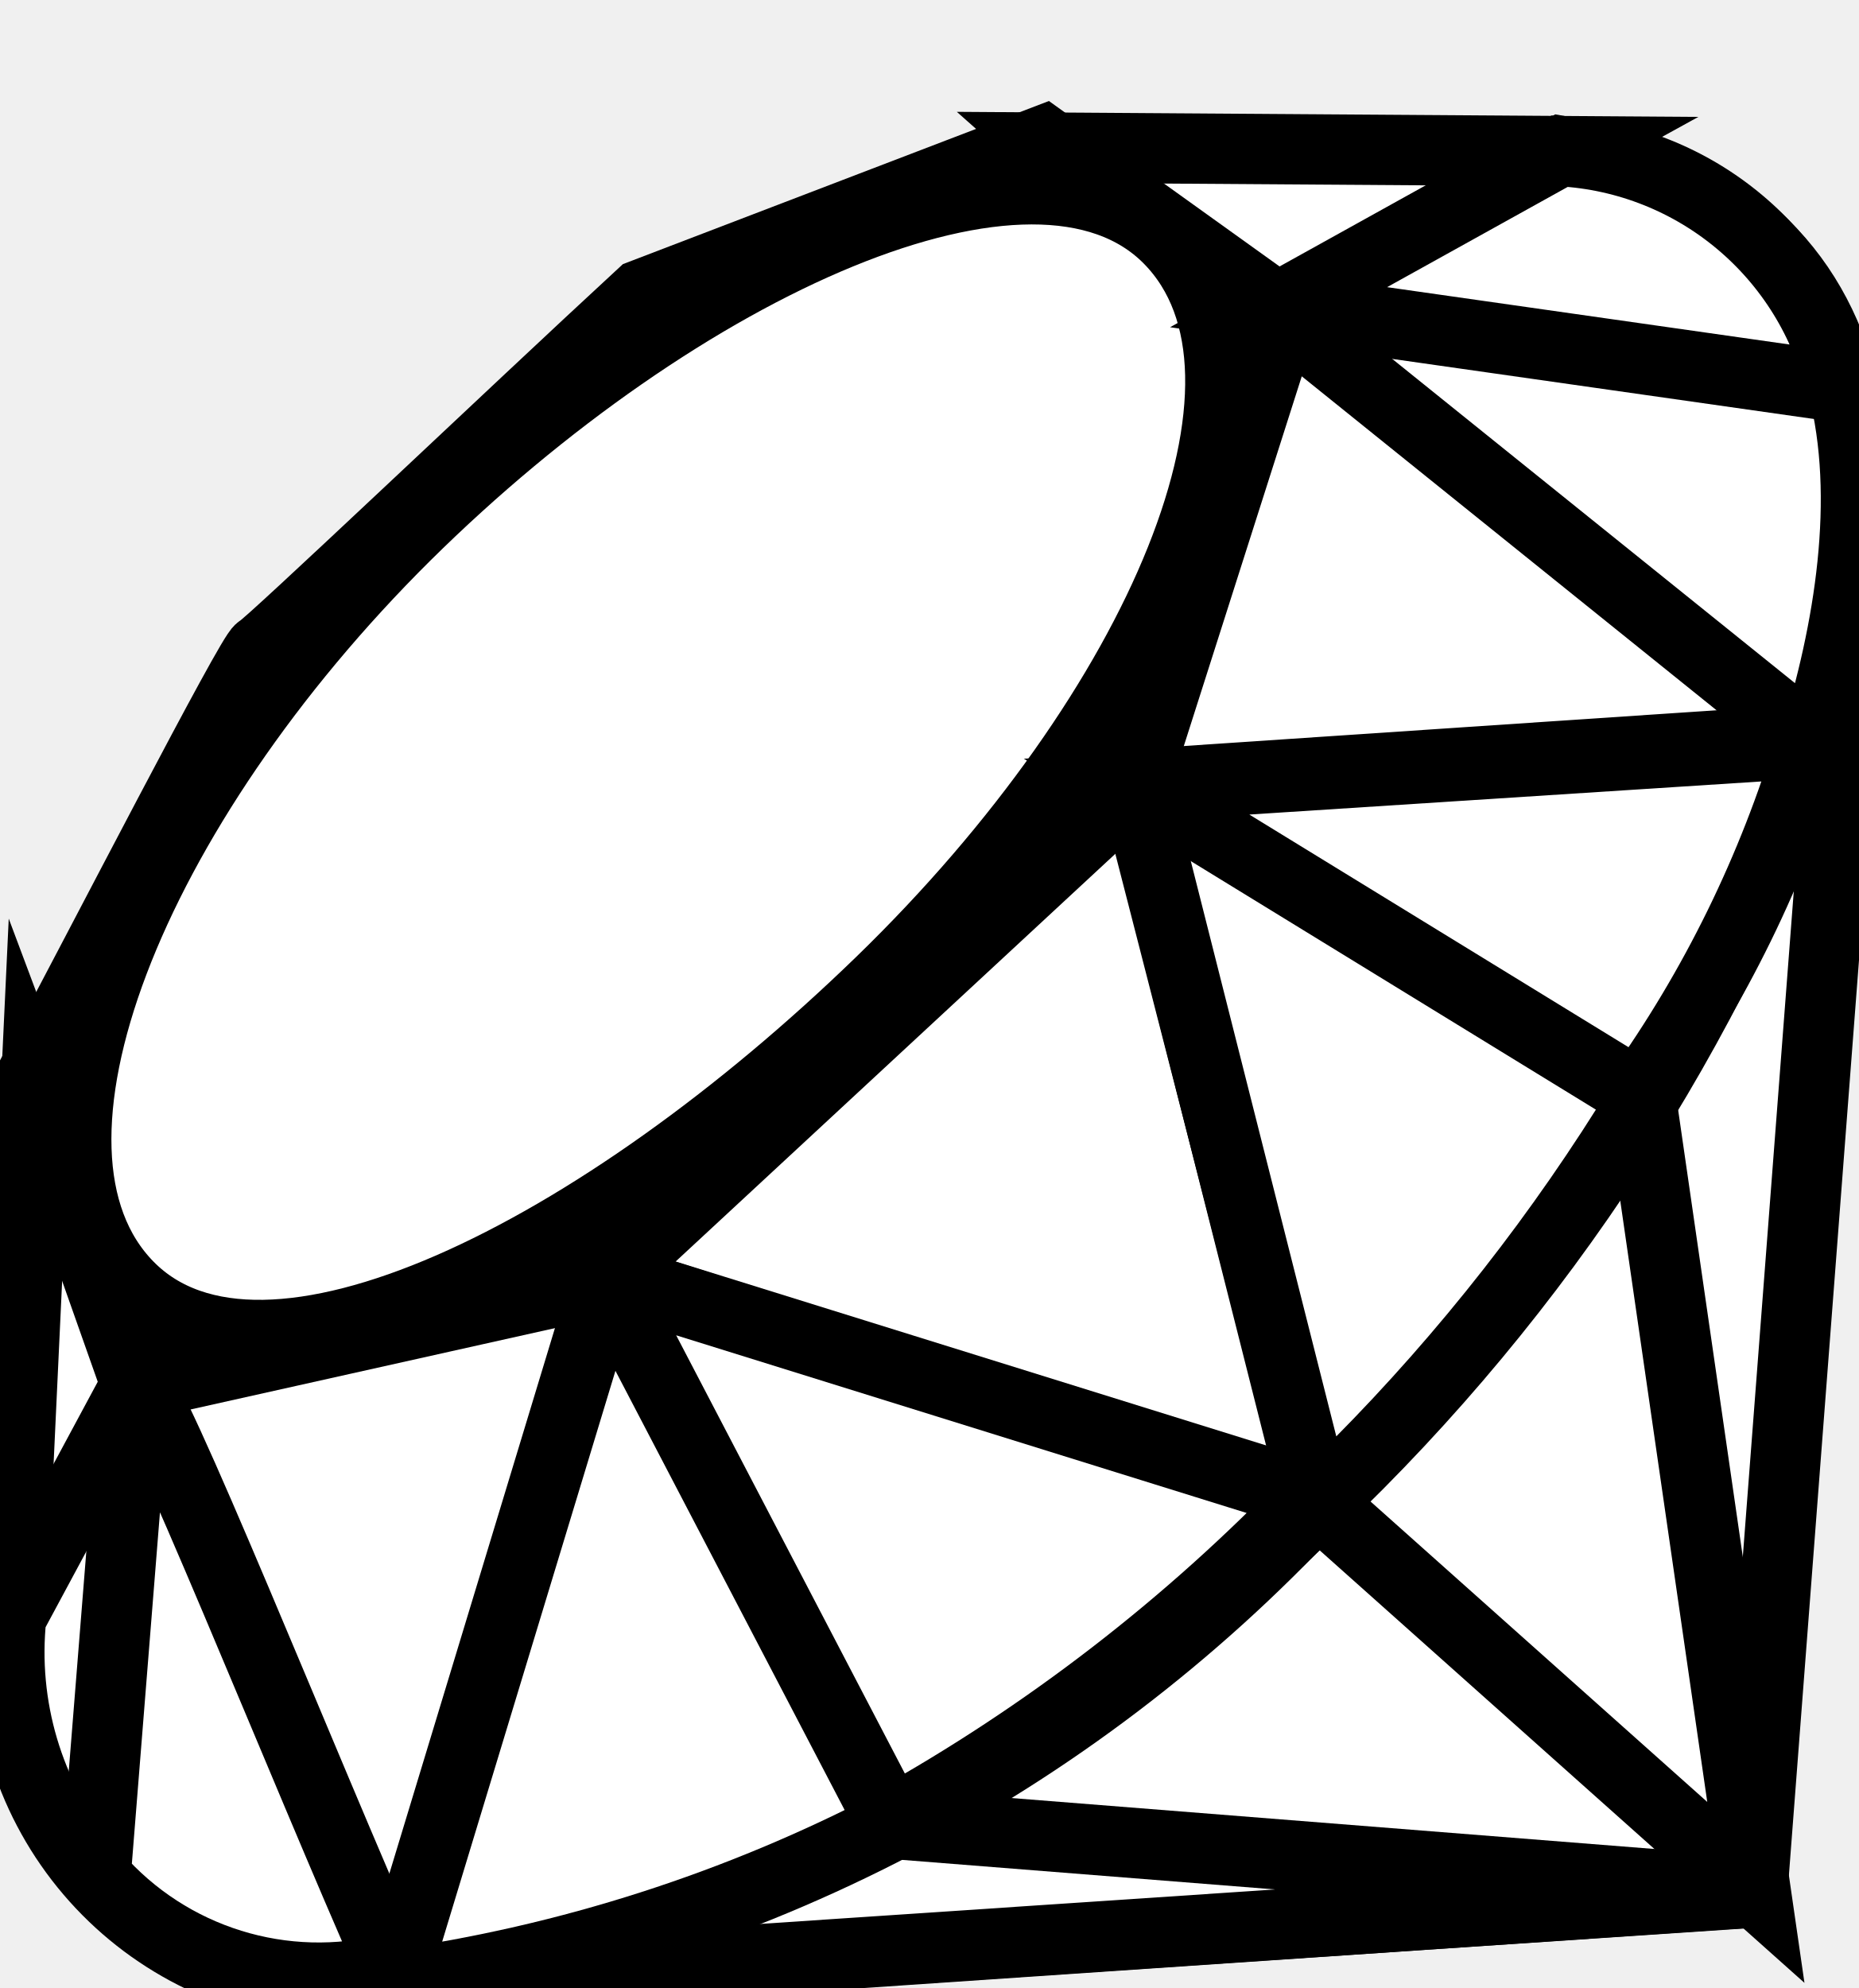
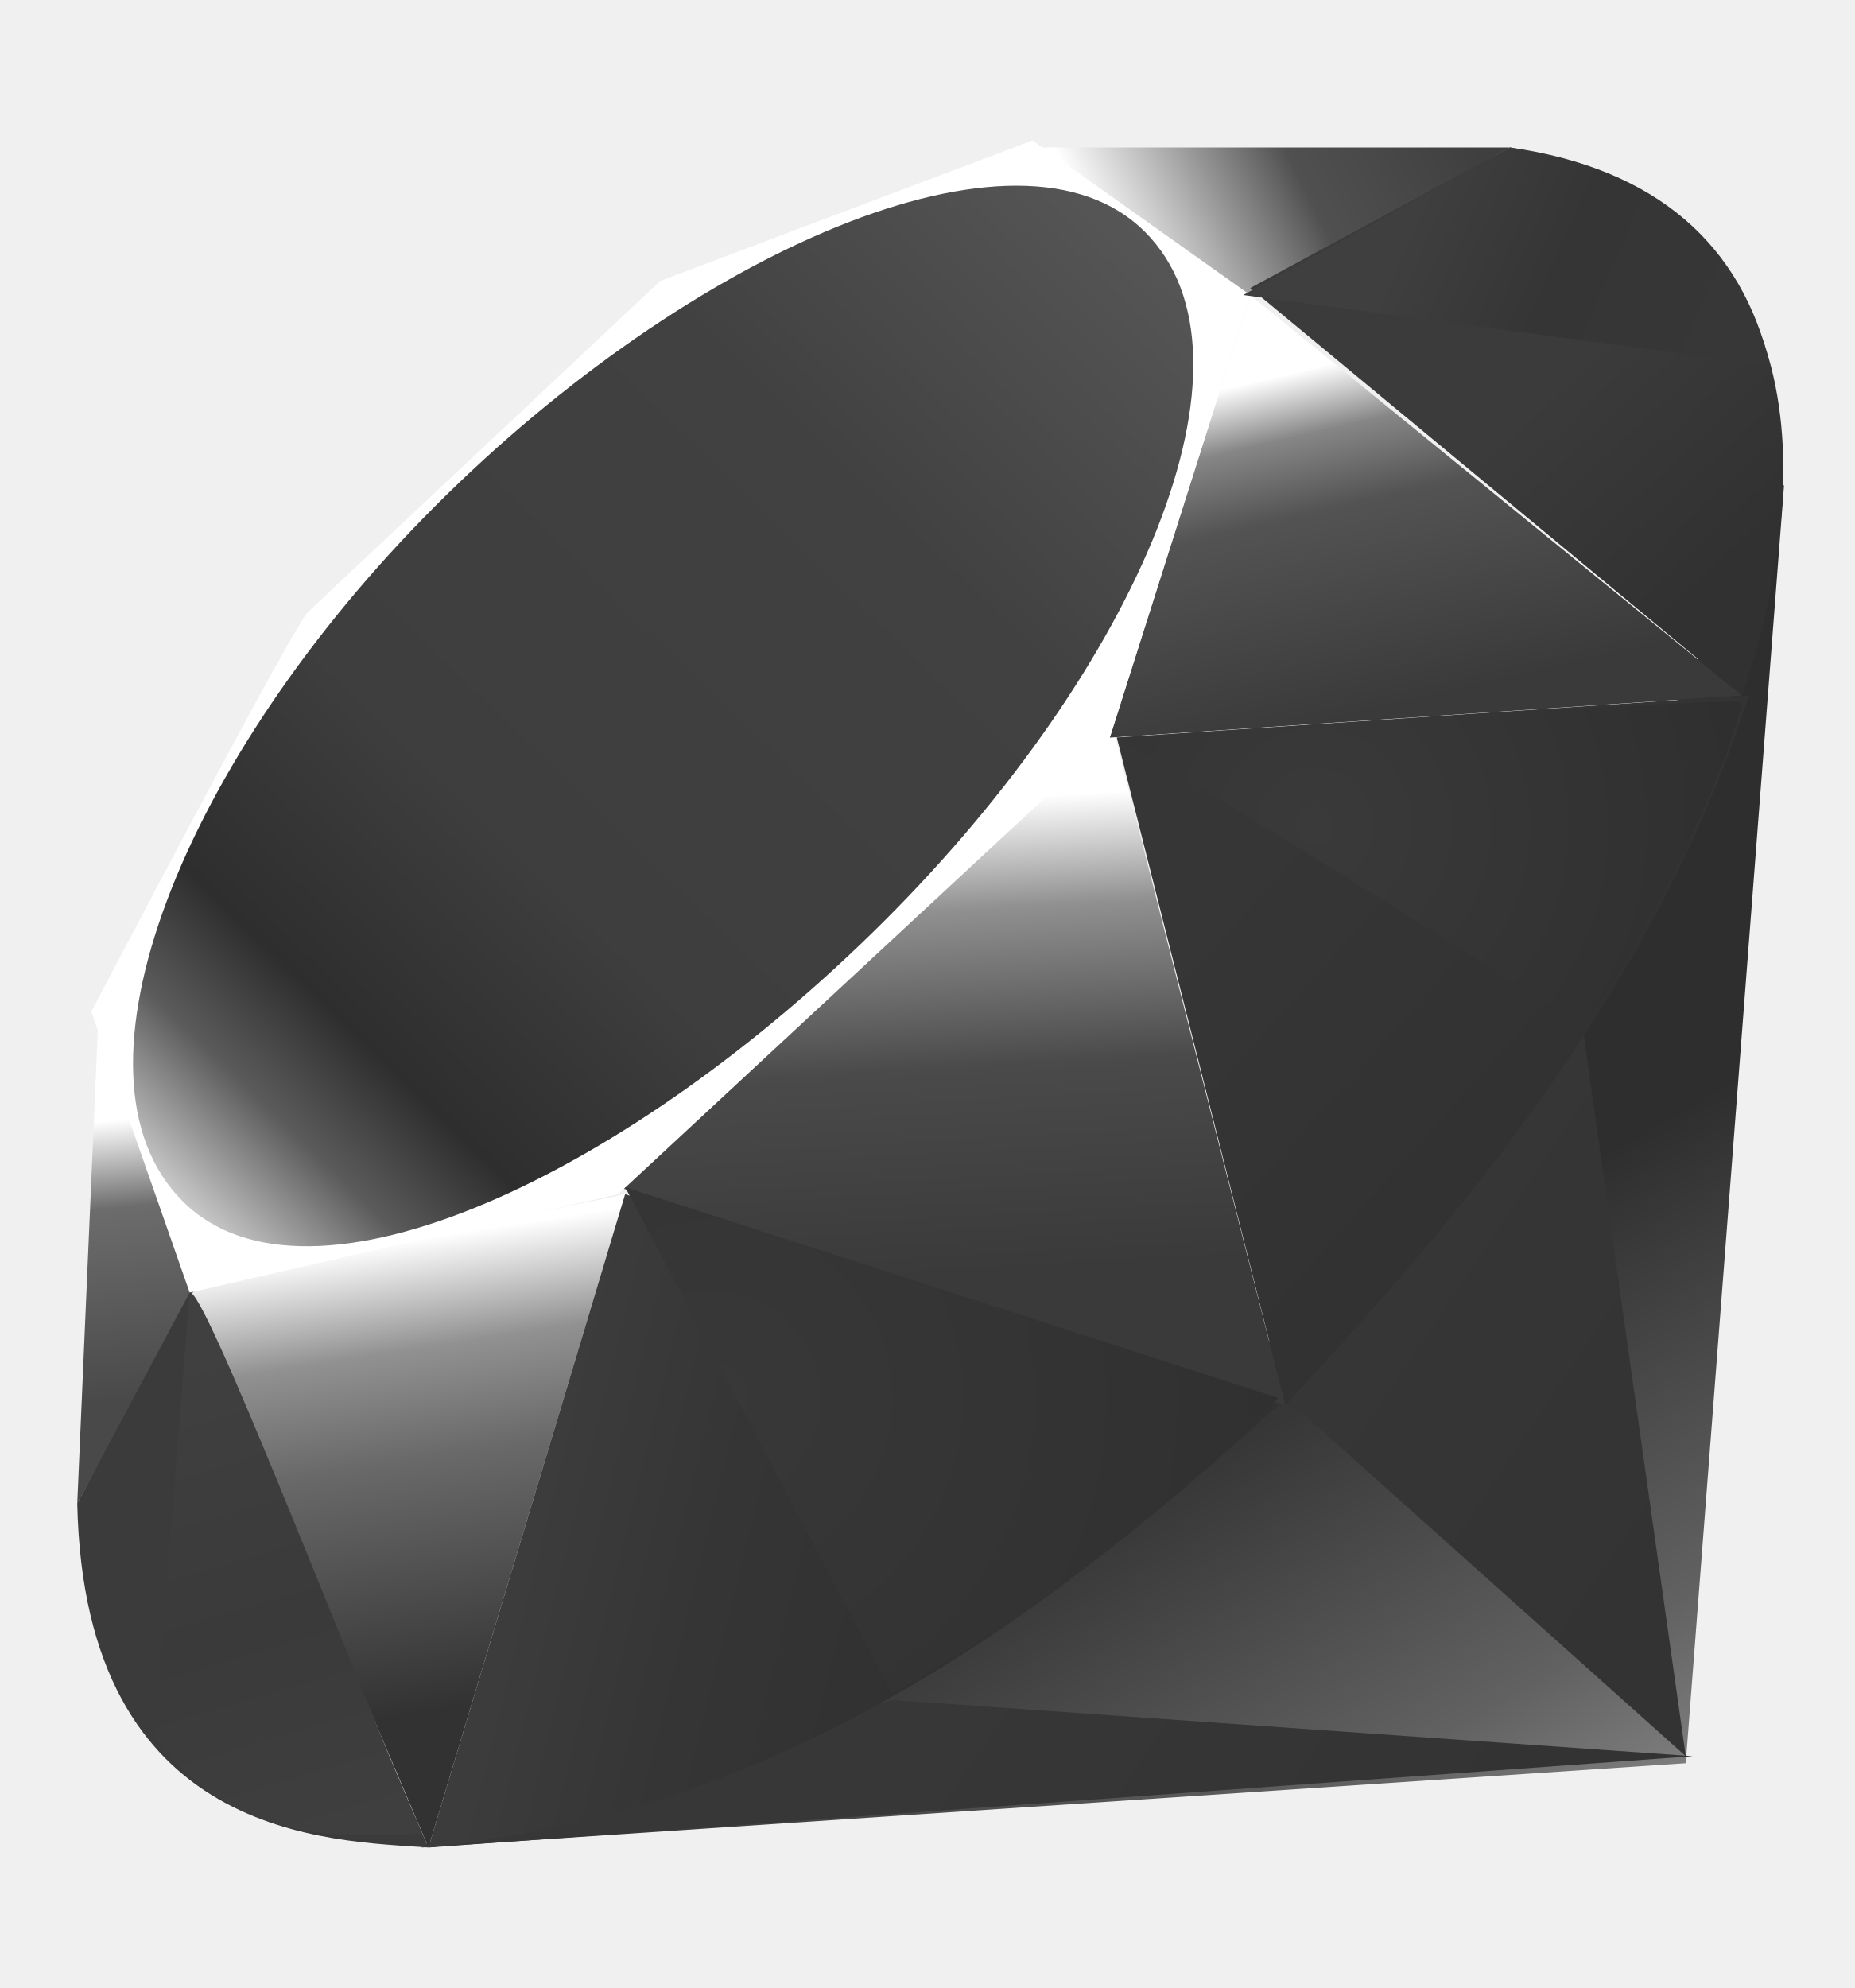
- <svg xmlns="http://www.w3.org/2000/svg" id="Sundown" viewBox="0 0 26.44 28.28">
+ <svg xmlns="http://www.w3.org/2000/svg" version="1.1" id="Sundown" x="0px" y="0px" viewBox="0 0 26.4 28.3" style="enable-background:new 0 0 26.4 28.3;" xml:space="preserve">
+   <style type="text/css">
+ 	.st0{fill-rule:evenodd;clip-rule:evenodd;fill:url(#polygon3282_00000026165858481063210520000018195642861028414357_);}
+ 	.st1{fill-rule:evenodd;clip-rule:evenodd;fill:url(#polygon3293_00000080892263315204705120000006853299757112482176_);}
+ 	.st2{fill-rule:evenodd;clip-rule:evenodd;fill:url(#polygon3304_00000057836459563530443680000000544441513016845221_);}
+ 	.st3{fill-rule:evenodd;clip-rule:evenodd;fill:url(#polygon3319_00000054227073533021763340000004182292177790845119_);}
+ 	.st4{fill-rule:evenodd;clip-rule:evenodd;fill:url(#polygon3334_00000093889524353353710190000014977491298838226061_);}
+ 	.st5{fill-rule:evenodd;clip-rule:evenodd;fill:url(#polygon3349_00000033369808361945881520000001878439861438440116_);}
+ 	.st6{fill-rule:evenodd;clip-rule:evenodd;fill:url(#polygon3362_00000103949704082966038910000000808495007909038739_);}
+ 	.st7{fill-rule:evenodd;clip-rule:evenodd;fill:url(#polygon3375_00000127748683051821603280000010692027510961088146_);}
+ 	.st8{fill-rule:evenodd;clip-rule:evenodd;fill:#FFFFFF;}
+ 	.st9{fill-rule:evenodd;clip-rule:evenodd;fill:url(#path3400_00000059306398512326154560000007361194362222449325_);}
+ 	.st10{fill-rule:evenodd;clip-rule:evenodd;fill:url(#path3413_00000088119817641135863810000014007422349863326643_);}
+ 	.st11{fill-rule:evenodd;clip-rule:evenodd;fill:url(#path3424_00000051372840642218747010000004590940535860708269_);}
+ 	.st12{fill-rule:evenodd;clip-rule:evenodd;fill:url(#path3435_00000016051005123117921500000003617826911193660556_);}
+ 	.st13{fill-rule:evenodd;clip-rule:evenodd;fill:#3B3B3B;}
+ 	.st14{fill-rule:evenodd;clip-rule:evenodd;fill:url(#path3448_00000101091818865861518120000005810451324690367403_);}
+ 	.st15{fill-rule:evenodd;clip-rule:evenodd;fill:url(#path3459_00000107565436397729987480000007686839865626853529_);}
+ 	.st16{fill-rule:evenodd;clip-rule:evenodd;fill:url(#path3472_00000178918166945225595810000007814427457177018013_);}
+ 	.st17{fill-rule:evenodd;clip-rule:evenodd;fill:url(#path3485_00000126299757711509677380000015553573285730293395_);}
+ </style>
  <g id="Ruby">
-     <polygon id="polygon3282" points="20.53 19.34 5.51 28.24 24.93 26.92 26.43 7.34 20.53 19.34" fill="#fff" stroke="#000" stroke-miterlimit="10" />
-     <polygon id="polygon3293" points="24.98 26.92 23.31 15.38 18.77 21.38 24.98 26.92" fill="#fff" stroke="#000" stroke-miterlimit="10" />
-     <polygon id="polygon3304" points="25 26.92 12.76 25.95 5.58 28.22 25 26.92" fill="#fff" stroke="#000" stroke-miterlimit="10" />
-     <polygon id="polygon3319" points="5.61 28.22 8.66 18.21 1.92 19.64 5.61 28.22" fill="#fff" stroke="#000" stroke-miterlimit="10" />
-     <polygon id="polygon3334" points="18.77 21.43 15.94 10.42 7.9 17.95 18.77 21.43" fill="#fff" stroke="#000" stroke-miterlimit="10" />
-     <polygon id="polygon3349" points="25.79 10.56 18.19 4.35 16.08 11.21 25.79 10.56" fill="#fff" stroke="#000" stroke-miterlimit="10" />
-     <polygon id="polygon3362" points="22.24 2.15 17.77 4.61 14.94 2.1 22.24 2.15" fill="#fff" stroke="#000" stroke-miterlimit="10" />
-     <polygon id="polygon3375" points="0.16 23 2.04 19.6 0.51 15.52 0.16 23" fill="#fff" stroke="#000" stroke-miterlimit="10" />
-     <path id="path3377" d="M.41,15.38l1.53,4.33,6.63-1.48,7.55-7,2.16-6.77L14.85,2,9.13,4.19c-1.81,1.67-5.31,5-5.43,5.05S1.46,13.41.41,15.38Z" fill="#fff" stroke="#000" stroke-miterlimit="10" />
-     <path id="path3400" d="M5.77,7.62C9.68,3.75,14.71,1.45,16.63,3.4s-.11,6.7-4.1,10.57S3.75,20.25,1.83,18.3,1.87,11.49,5.77,7.62Z" fill="#fff" stroke="#000" stroke-miterlimit="10" />
-     <path id="path3413" d="M5.58,28.24,8.64,18.16,18.7,21.4A22.13,22.13,0,0,1,5.58,28.24Z" fill="#fff" stroke="#000" stroke-miterlimit="10" />
-     <path id="path3424" d="M16.15,11.16,18.74,21.4a28.1,28.1,0,0,0,7.09-10.89Z" fill="#fff" stroke="#000" stroke-miterlimit="10" />
-     <path id="path3435" d="M25.81,10.58c1-3.19,1.27-7.6-3.59-8.43l-4,2.32Z" fill="#fff" stroke="#000" stroke-miterlimit="10" />
-     <path id="path3437" d="M.16,23a4.81,4.81,0,0,0,4.29,5.29,4.75,4.75,0,0,0,1.13,0L1.94,19.69Z" fill="#fff" stroke="#000" stroke-miterlimit="10" />
-     <path id="path3448" d="M16.17,11.19l7.14,4.38a16.91,16.91,0,0,0,2.45-5Z" fill="#fff" stroke="#000" stroke-miterlimit="10" />
-     <path id="path3459" d="M8.62,18.16l4.05,7.76a25.47,25.47,0,0,0,6-4.63Z" fill="#fff" stroke="#000" stroke-miterlimit="10" />
-     <path id="path3472" d="M1.92,19.69l-.56,7A4.21,4.21,0,0,0,5.58,28C4.35,25.23,2.11,19.6,1.92,19.69Z" fill="#fff" stroke="#000" stroke-miterlimit="10" />
-     <path id="path3485" d="M18.19,4.37l8,1.14a4.34,4.34,0,0,0-4-3.36Z" fill="#fff" stroke="#000" stroke-miterlimit="10" />
+     <linearGradient id="polygon3282_00000016776793877569879200000005106406928541053344_" gradientUnits="userSpaceOnUse" x1="22.434" y1="1.517" x2="17.3" y2="10.582" gradientTransform="matrix(1 0 0 -1 0 30)">
+       <stop offset="0" style="stop-color:#9A9A9A" />
+       <stop offset="0" style="stop-color:#9A9A9A" />
+       <stop offset="0.41" style="stop-color:#616161" />
+       <stop offset="0.99" style="stop-color:#2E2E2E" />
+       <stop offset="1" style="stop-color:#2E2E2E" />
+     </linearGradient>
+     <polygon id="polygon3282_00000161626473856592213890000016431046641174176703_" style="fill-rule:evenodd;clip-rule:evenodd;fill:url(#polygon3282_00000016776793877569879200000005106406928541053344_);" points="   19.9,18 6,26.3 24,25.1 25.4,6.9  " />
+     <linearGradient id="polygon3293_00000105423638627547654260000008724784013317243820_" gradientUnits="userSpaceOnUse" x1="24.992" y1="9.132" x2="18.375" y2="13.573" gradientTransform="matrix(1 0 0 -1 0 30)">
+       <stop offset="0" style="stop-color:#333333" />
+       <stop offset="0" style="stop-color:#333333" />
+       <stop offset="0.99" style="stop-color:#373737" />
+       <stop offset="1" style="stop-color:#373737" />
+     </linearGradient>
+     <polygon id="polygon3293_00000105385166000223821410000016729243116896811698_" style="fill-rule:evenodd;clip-rule:evenodd;fill:url(#polygon3293_00000105423638627547654260000008724784013317243820_);" points="   24,25 22.5,14.4 18.3,19.9  " />
+     <linearGradient id="polygon3304_00000031205199674799444040000005991448776066286010_" gradientUnits="userSpaceOnUse" x1="19.698" y1="1.242" x2="13.081" y2="5.683" gradientTransform="matrix(1 0 0 -1 0 30)">
+       <stop offset="0" style="stop-color:#333333" />
+       <stop offset="0" style="stop-color:#333333" />
+       <stop offset="0.99" style="stop-color:#373737" />
+       <stop offset="1" style="stop-color:#373737" />
+     </linearGradient>
+     <polygon id="polygon3304_00000000199520331501617660000010859981570184460469_" style="fill-rule:evenodd;clip-rule:evenodd;fill:url(#polygon3304_00000031205199674799444040000005991448776066286010_);" points="   24.1,25 12.7,24.2 6.1,26.3  " />
+     <linearGradient id="polygon3319_00000026121193736613162150000006861730011076424344_" gradientUnits="userSpaceOnUse" x1="5.804" y1="12.347" x2="6.83" y2="5.68" gradientTransform="matrix(1 0 0 -1 0 30)">
+       <stop offset="0" style="stop-color:#FFFFFF" />
+       <stop offset="0" style="stop-color:#FFFFFF" />
+       <stop offset="0.23" style="stop-color:#919191" />
+       <stop offset="0.46" style="stop-color:#696969" />
+       <stop offset="0.99" style="stop-color:#323232" />
+       <stop offset="1" style="stop-color:#323232" />
+     </linearGradient>
+     <polygon id="polygon3319_00000081635790118296952230000008658969306474701475_" style="fill-rule:evenodd;clip-rule:evenodd;fill:url(#polygon3319_00000026121193736613162150000006861730011076424344_);" points="   6.1,26.3 8.9,17 2.7,18.3  " />
+     <linearGradient id="polygon3334_00000147199585794301036220000014382738684307875733_" gradientUnits="userSpaceOnUse" x1="12.86" y1="18.572" x2="13.238" y2="11.768" gradientTransform="matrix(1 0 0 -1 0 30)">
+       <stop offset="0" style="stop-color:#FFFFFF" />
+       <stop offset="0" style="stop-color:#FFFFFF" />
+       <stop offset="0.23" style="stop-color:#909090" />
+       <stop offset="0.56" style="stop-color:#4A4A4A" />
+       <stop offset="0.99" style="stop-color:#3A3A3A" />
+       <stop offset="1" style="stop-color:#3A3A3A" />
+     </linearGradient>
+     <polygon id="polygon3334_00000147209858721291700540000005224038771017460398_" style="fill-rule:evenodd;clip-rule:evenodd;fill:url(#polygon3334_00000147199585794301036220000014382738684307875733_);" points="   18.3,20 15.7,9.8 8.2,16.7  " />
+     <linearGradient id="polygon3349_00000087414416357776465040000000708686719976672136_" gradientUnits="userSpaceOnUse" x1="19.121" y1="24.86" x2="20.253" y2="19.984" gradientTransform="matrix(1 0 0 -1 0 30)">
+       <stop offset="0" style="stop-color:#FFFFFF" />
+       <stop offset="0" style="stop-color:#FFFFFF" />
+       <stop offset="0.18" style="stop-color:#868686" />
+       <stop offset="0.4" style="stop-color:#535353" />
+       <stop offset="0.99" style="stop-color:#3A3A3A" />
+       <stop offset="1" style="stop-color:#3A3A3A" />
+     </linearGradient>
+     <polygon id="polygon3349_00000069378799067016242770000005934013924066392449_" style="fill-rule:evenodd;clip-rule:evenodd;fill:url(#polygon3349_00000087414416357776465040000000708686719976672136_);" points="   24.8,9.9 17.8,4.2 15.8,10.5  " />
+     <linearGradient id="polygon3362_00000179611729545173781230000004891515338770307220_" gradientUnits="userSpaceOnUse" x1="15.666" y1="26.578" x2="20.542" y2="29.016" gradientTransform="matrix(1 0 0 -1 0 30)">
+       <stop offset="0" style="stop-color:#FFFFFF" />
+       <stop offset="0" style="stop-color:#FFFFFF" />
+       <stop offset="0.54" style="stop-color:#505050" />
+       <stop offset="0.99" style="stop-color:#3F3F3F" />
+       <stop offset="1" style="stop-color:#3F3F3F" />
+     </linearGradient>
+     <polygon id="polygon3362_00000158713731234495593990000005793864177422044091_" style="fill-rule:evenodd;clip-rule:evenodd;fill:url(#polygon3362_00000179611729545173781230000004891515338770307220_);" points="   21.5,2.1 17.4,4.4 14.7,2.1  " />
+     <linearGradient id="polygon3375_00000085960677395998176780000008801081023757979044_" gradientUnits="userSpaceOnUse" x1="1.53" y1="14.046" x2="1.931" y2="10.028" gradientTransform="matrix(1 0 0 -1 0 30)">
+       <stop offset="0" style="stop-color:#FFFFFF" />
+       <stop offset="0" style="stop-color:#FFFFFF" />
+       <stop offset="0.31" style="stop-color:#6C6C6C" />
+       <stop offset="0.99" style="stop-color:#494949" />
+       <stop offset="1" style="stop-color:#494949" />
+     </linearGradient>
+     <polygon id="polygon3375_00000033342299037868575550000003160685736973246594_" style="fill-rule:evenodd;clip-rule:evenodd;fill:url(#polygon3375_00000085960677395998176780000008801081023757979044_);" points="   1.1,21.4 2.8,18.3 1.4,14.5  " />
+     <path id="path3377_00000174560315282920471830000018025147281984990848_" class="st8" d="M1.3,14.4l1.4,4L8.8,17l7-6.5l2-6.3   L14.7,2L9.4,4c-1.7,1.6-4.9,4.6-5,4.7C4.3,8.7,2.3,12.5,1.3,14.4z" />
+     <linearGradient id="path3400_00000053514460726631072660000010207520835149966243_" gradientUnits="userSpaceOnUse" x1="-1.229" y1="8.942" x2="17.636" y2="28.341" gradientTransform="matrix(1 0 0 -1 0 30)">
+       <stop offset="0" style="stop-color:#3B3B3B" />
+       <stop offset="0" style="stop-color:#3B3B3B" />
+       <stop offset="7.000000e-02" style="stop-color:#FFFFFF" />
+       <stop offset="0.17" style="stop-color:#FFFFFF" />
+       <stop offset="0.27" style="stop-color:#5B5B5B" />
+       <stop offset="0.33" style="stop-color:#2E2E2E" />
+       <stop offset="0.46" style="stop-color:#3E3E3E" />
+       <stop offset="0.72" style="stop-color:#414141" />
+       <stop offset="0.99" style="stop-color:#5D5D5D" />
+       <stop offset="1" style="stop-color:#5D5D5D" />
+     </linearGradient>
+     <path id="path3400_00000165950906041647368570000002277487889045658815_" style="fill-rule:evenodd;clip-rule:evenodd;fill:url(#path3400_00000053514460726631072660000010207520835149966243_);" d="   M6.2,7.2c3.6-3.6,8.3-5.7,10.1-3.9c1.8,1.8-0.1,6.2-3.7,9.8s-8.2,5.8-10,4C0.8,15.3,2.6,10.8,6.2,7.2z" />
+     <linearGradient id="path3413_00000137096152122822029530000012690571958462647426_" gradientUnits="userSpaceOnUse" x1="13.221" y1="6.986" x2="7.539" y2="8.388" gradientTransform="matrix(1 0 0 -1 0 30)">
+       <stop offset="0" style="stop-color:#313131" />
+       <stop offset="0" style="stop-color:#313131" />
+       <stop offset="0.54" style="stop-color:#353535" />
+       <stop offset="0.99" style="stop-color:#3C3C3C" />
+       <stop offset="1" style="stop-color:#3C3C3C" />
+     </linearGradient>
+     <path id="path3413_00000006693961871802314490000003645172592478436743_" style="fill-rule:evenodd;clip-rule:evenodd;fill:url(#path3413_00000137096152122822029530000012690571958462647426_);" d="   M6.1,26.3l2.8-9.3l9.3,3C14.8,23.1,11.1,25.8,6.1,26.3z" />
+     <linearGradient id="path3424_00000140717551111109500270000003669673865028335549_" gradientUnits="userSpaceOnUse" x1="22.981" y1="13.806" x2="17.933" y2="18.33" gradientTransform="matrix(1 0 0 -1 0 30)">
+       <stop offset="0" style="stop-color:#313131" />
+       <stop offset="0" style="stop-color:#313131" />
+       <stop offset="0.99" style="stop-color:#363636" />
+       <stop offset="1" style="stop-color:#363636" />
+     </linearGradient>
+     <path id="path3424_00000181772773040733906340000016890031889581793923_" style="fill-rule:evenodd;clip-rule:evenodd;fill:url(#path3424_00000140717551111109500270000003669673865028335549_);" d="   M15.9,10.5l2.4,9.5c2.8-3,5.3-6.1,6.6-10.1C24.8,9.9,15.9,10.5,15.9,10.5z" />
+     <linearGradient id="path3435_00000116201523201764079970000009008368577847027095_" gradientUnits="userSpaceOnUse" x1="24.836" y1="22.107" x2="22.321" y2="24.795" gradientTransform="matrix(1 0 0 -1 0 30)">
+       <stop offset="0" style="stop-color:#313131" />
+       <stop offset="0" style="stop-color:#313131" />
+       <stop offset="0.99" style="stop-color:#3B3B3B" />
+       <stop offset="1" style="stop-color:#3B3B3B" />
+     </linearGradient>
+     <path id="path3435_00000026873224431606436080000013642557824650226103_" style="fill-rule:evenodd;clip-rule:evenodd;fill:url(#path3435_00000116201523201764079970000009008368577847027095_);" d="   M24.8,9.9c1-2.9,1.2-7-3.3-7.8l-3.7,2L24.8,9.9z" />
+     <path id="path3437_00000098205771542032148670000004746151646736308105_" class="st13" d="M1.1,21.4c0.1,4.8,3.6,4.8,5,4.9   l-3.4-7.9L1.1,21.4z" />
+     <radialGradient id="path3448_00000080910126668415253160000016169796776700472237_" cx="18.719" cy="18.243" r="6.186" gradientTransform="matrix(1 0 0 -1 0 30)" gradientUnits="userSpaceOnUse">
+       <stop offset="0" style="stop-color:#3A3A3A" />
+       <stop offset="0" style="stop-color:#3A3A3A" />
+       <stop offset="0.99" style="stop-color:#2F2F2F" />
+       <stop offset="1" style="stop-color:#2F2F2F" />
+     </radialGradient>
+     <path id="path3448_00000093869103156094409760000007887908903921177737_" style="fill-rule:evenodd;clip-rule:evenodd;fill:url(#path3448_00000080910126668415253160000016169796776700472237_);" d="   M15.9,10.5c2.2,1.3,6.5,4,6.6,4.1c0.1,0.1,1.9-2.9,2.3-4.6C24.8,9.9,15.9,10.5,15.9,10.5z" />
+     <radialGradient id="path3459_00000039827898279835542560000006274893409454066816_" cx="10.152" cy="10.091" r="8.223" gradientTransform="matrix(1 0 0 -1 0 30)" gradientUnits="userSpaceOnUse">
+       <stop offset="0" style="stop-color:#383838" />
+       <stop offset="0" style="stop-color:#383838" />
+       <stop offset="0.99" style="stop-color:#303030" />
+       <stop offset="1" style="stop-color:#303030" />
+     </radialGradient>
+     <path id="path3459_00000031180952696934785440000016149246928569537192_" style="fill-rule:evenodd;clip-rule:evenodd;fill:url(#path3459_00000039827898279835542560000006274893409454066816_);" d="   M8.9,16.9l3.8,7.2c2.2-1.2,4-2.7,5.5-4.2L8.9,16.9z" />
+     <linearGradient id="path3472_00000120558112957772959400000005568056069574719107_" gradientUnits="userSpaceOnUse" x1="4.327" y1="3.754" x2="2.278" y2="10.707" gradientTransform="matrix(1 0 0 -1 0 30)">
+       <stop offset="0" style="stop-color:#3F3F3F" />
+       <stop offset="0" style="stop-color:#3F3F3F" />
+       <stop offset="0.43" style="stop-color:#3A3A3A" />
+       <stop offset="0.99" style="stop-color:#404040" />
+       <stop offset="1" style="stop-color:#404040" />
+     </linearGradient>
+     <path id="path3472_00000005968890594404794060000003275282161514466990_" style="fill-rule:evenodd;clip-rule:evenodd;fill:url(#path3472_00000120558112957772959400000005568056069574719107_);" d="   M2.7,18.4l-0.5,6.3c1,1.4,2.4,1.5,3.8,1.4C4.9,23.5,2.9,18.3,2.7,18.4z" />
+     <linearGradient id="path3485_00000063615583623789621430000002016254522308337830_" gradientUnits="userSpaceOnUse" x1="20.047" y1="26.792" x2="24.641" y2="24.764" gradientTransform="matrix(1 0 0 -1 0 30)">
+       <stop offset="0" style="stop-color:#3F3F3F" />
+       <stop offset="0" style="stop-color:#3F3F3F" />
+       <stop offset="0.44" style="stop-color:#353535" />
+       <stop offset="0.99" style="stop-color:#373737" />
+       <stop offset="1" style="stop-color:#373737" />
+     </linearGradient>
+     <path id="path3485_00000041292483420139787140000007566043666727511957_" style="fill-rule:evenodd;clip-rule:evenodd;fill:url(#path3485_00000063615583623789621430000002016254522308337830_);" d="   M17.7,4.2l7.5,1c-0.4-1.7-1.6-2.8-3.7-3.1L17.7,4.2z" />
  </g>
</svg>
